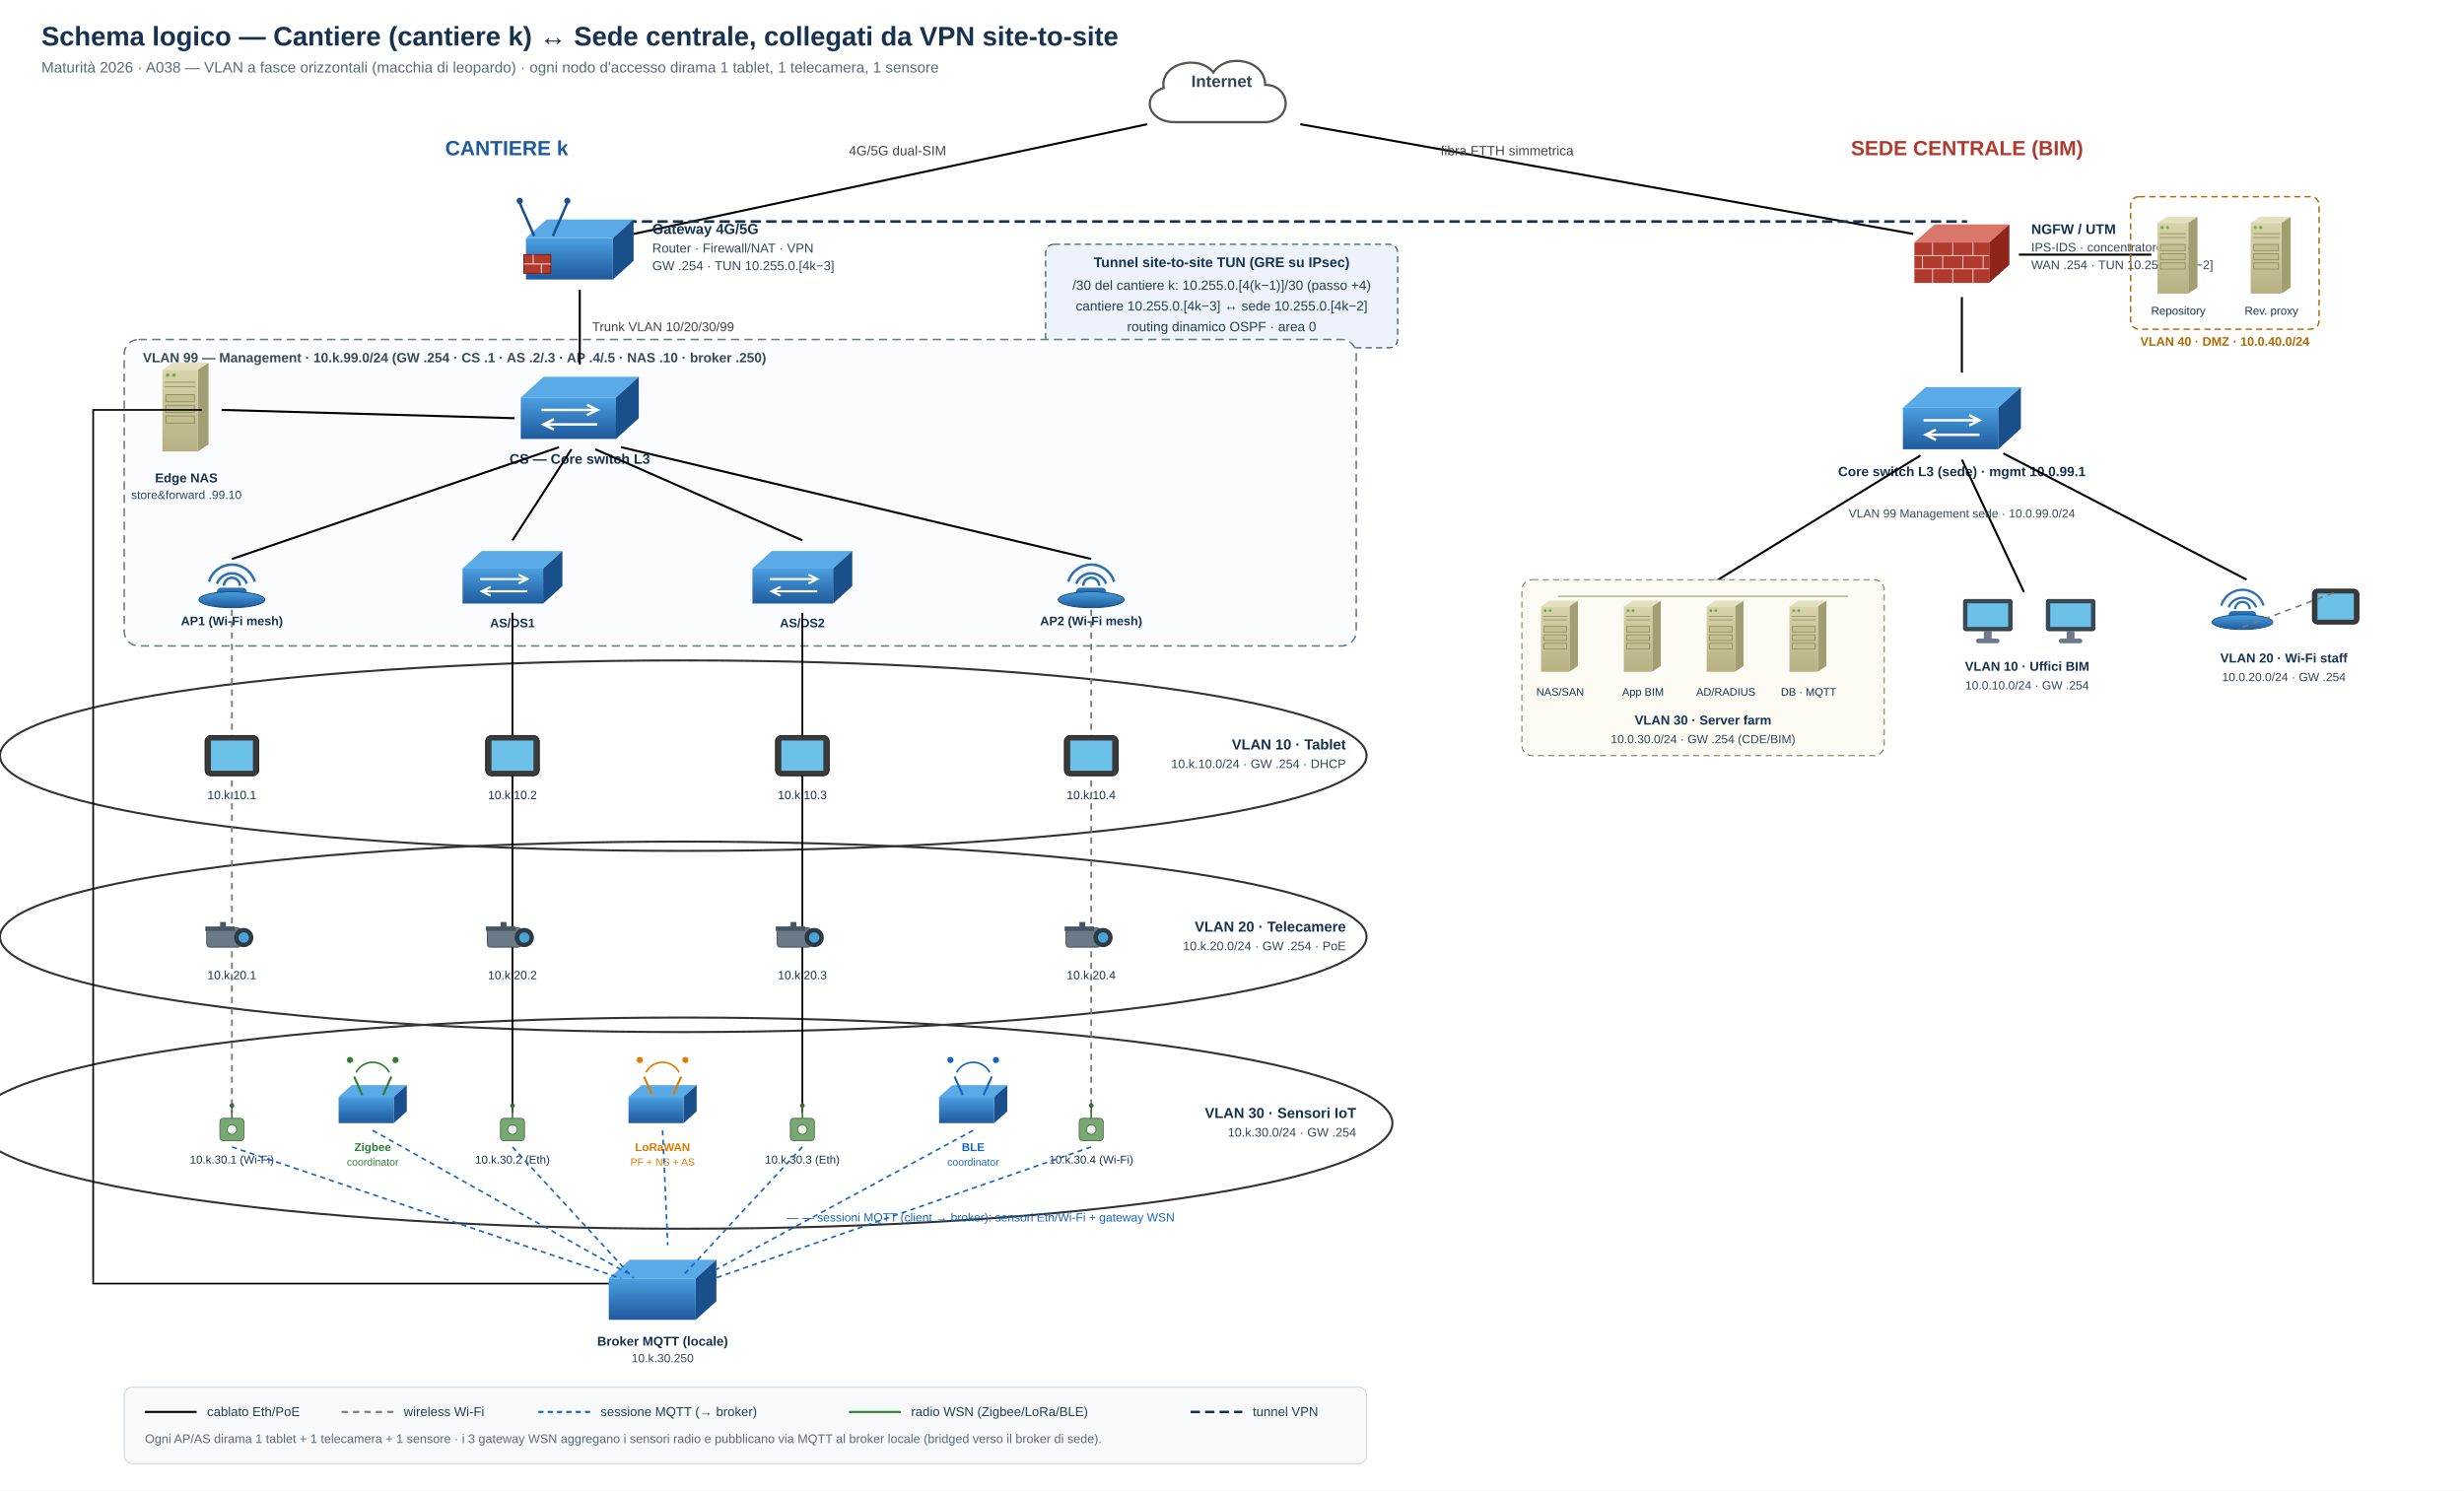
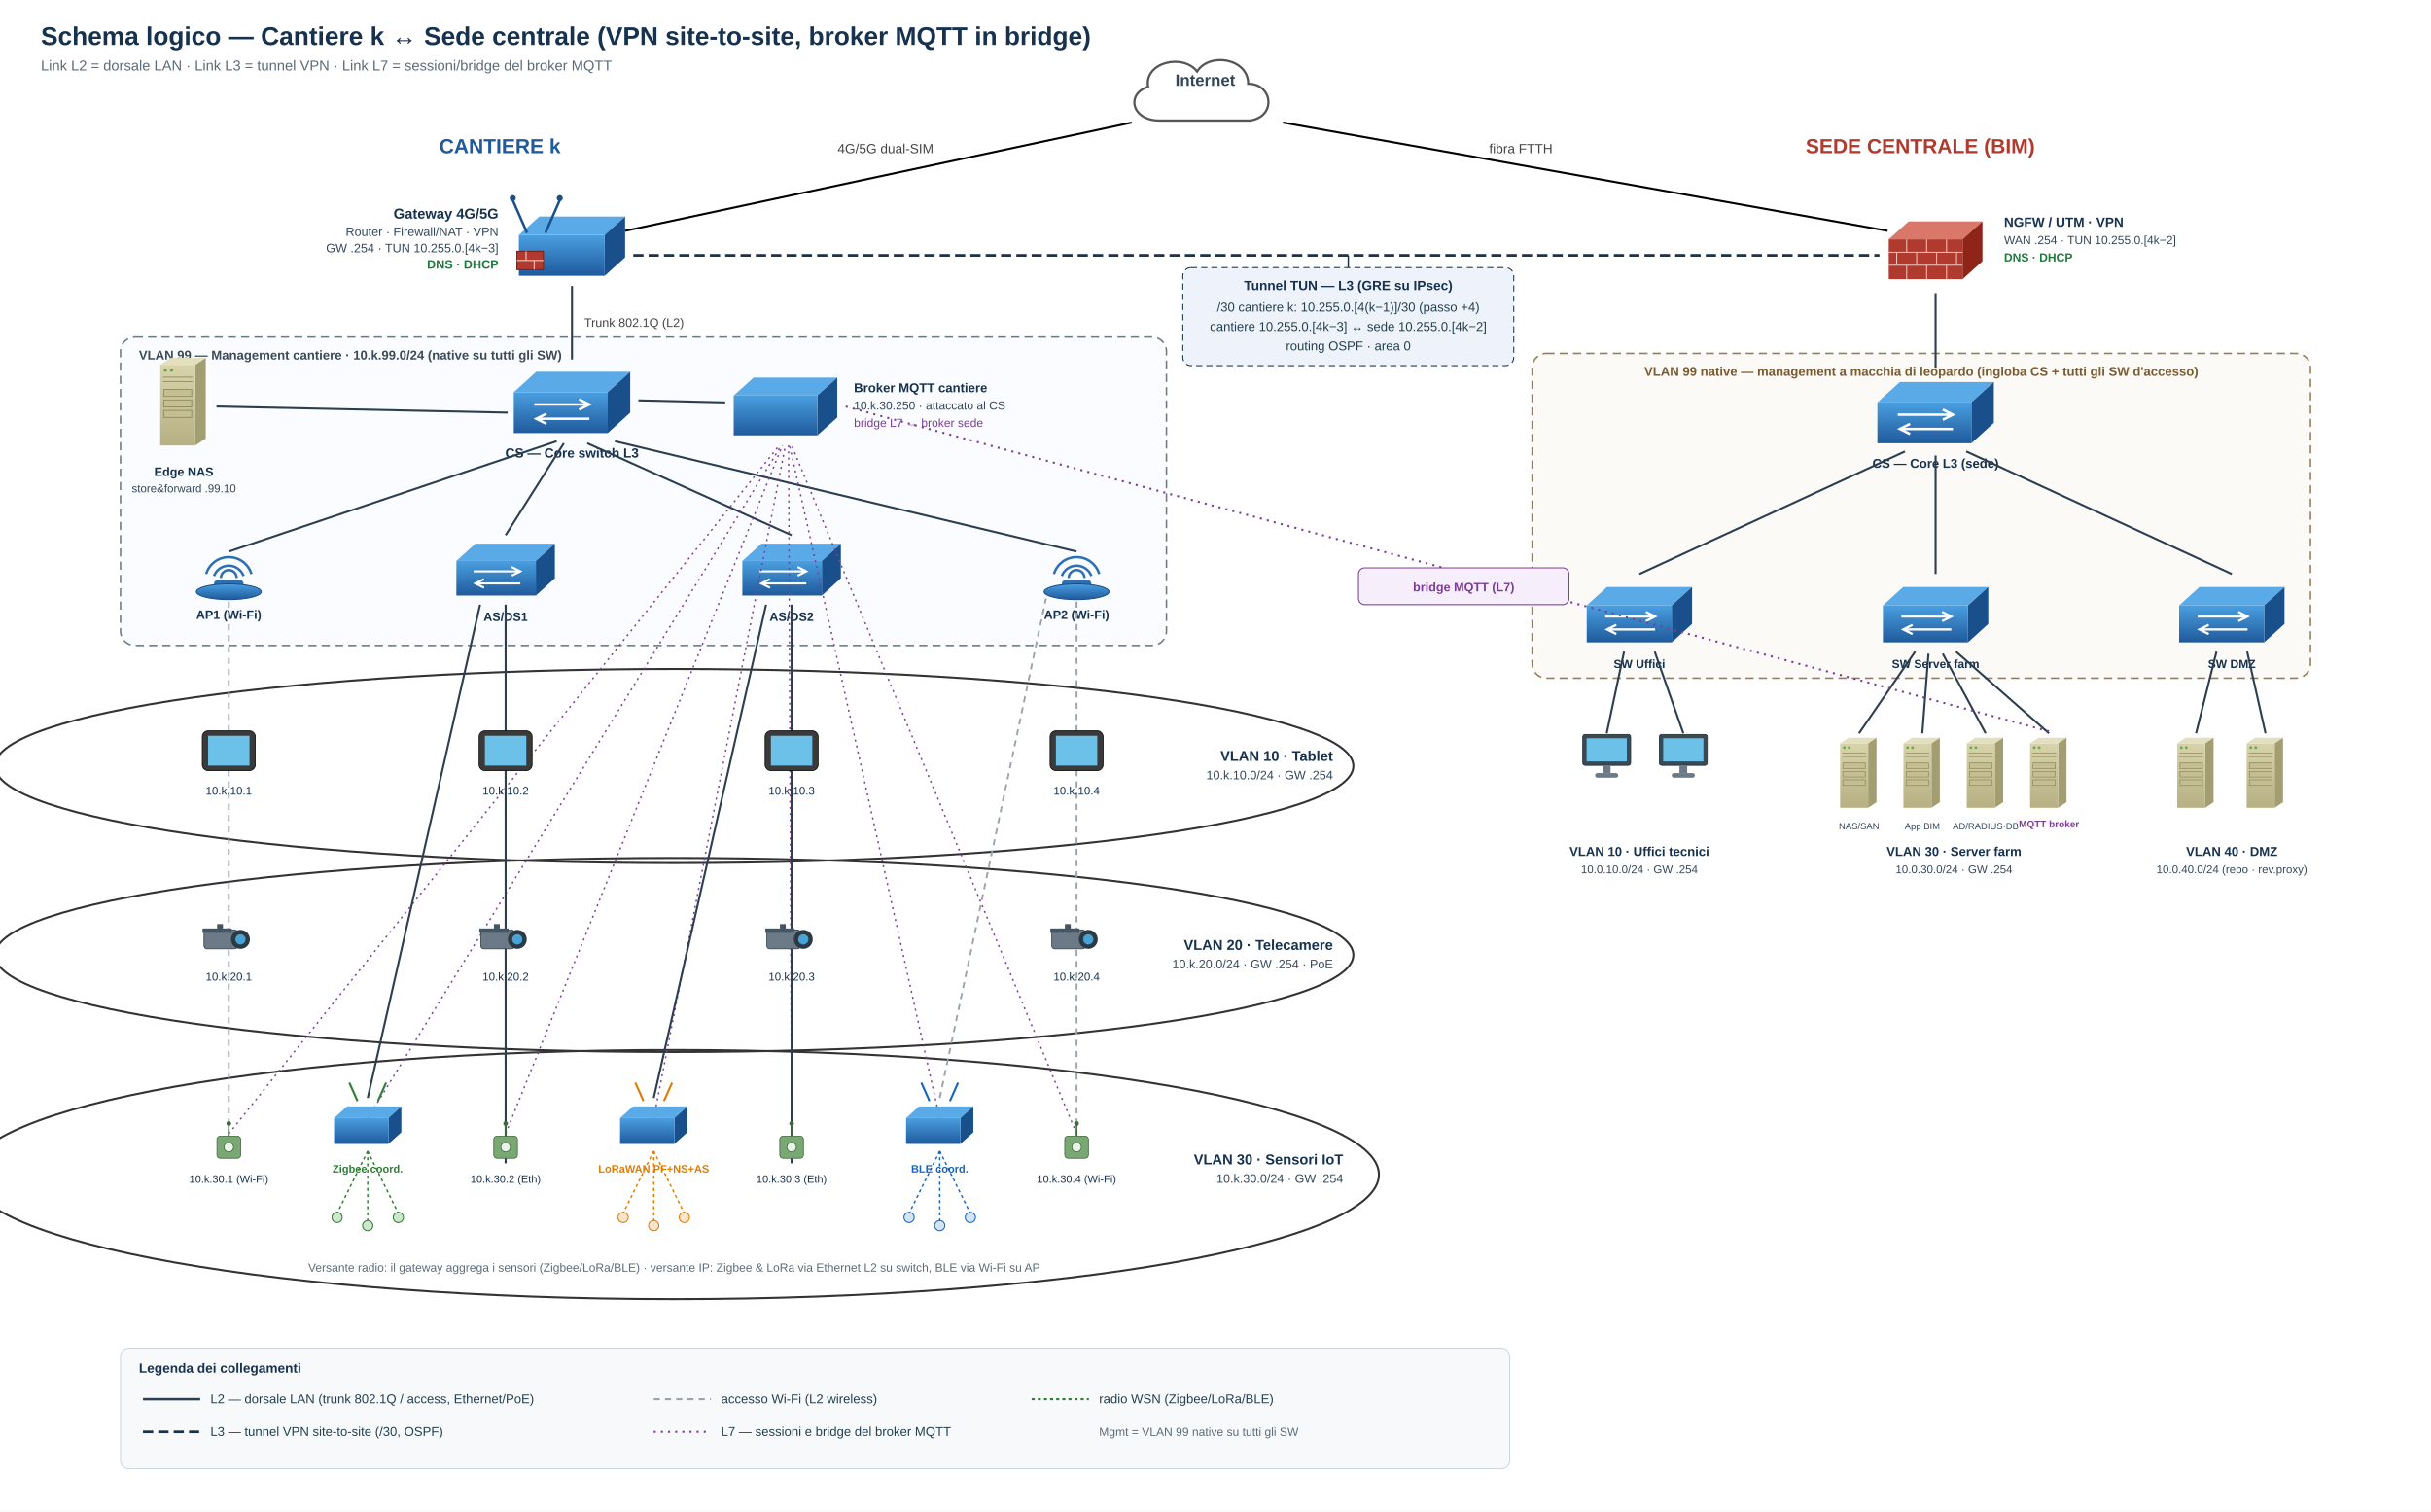
- <svg xmlns="http://www.w3.org/2000/svg" viewBox="0 0 2380 1440" font-family="'Segoe UI', Arial, sans-serif">
+ <svg xmlns="http://www.w3.org/2000/svg" viewBox="0 0 2380 1480" font-family="'Segoe UI', Arial, sans-serif">
  <defs>
    <linearGradient id="gBlue" x1="0" y1="0" x2="0" y2="1">
      <stop offset="0" stop-color="#4a9fe0" />
      <stop offset="1" stop-color="#1f5a9c" />
    </linearGradient>
    <linearGradient id="gBeige" x1="0" y1="0" x2="0" y2="1">
      <stop offset="0" stop-color="#d8d3aa" />
      <stop offset="1" stop-color="#b6b083" />
    </linearGradient>
    <symbol id="sw" viewBox="0 0 130 84">
      <polygon points="8,34 30,14 122,14 100,34" fill="#5aaae8" />
      <polygon points="100,34 122,14 122,54 100,74" fill="#194f8a" />
      <rect x="8" y="34" width="92" height="40" fill="url(#gBlue)" />
      <path d="M28 46 H80 M72 41 L82 46 L72 51" stroke="#fff" stroke-width="2.4" fill="none" />
      <path d="M82 60 H30 M40 55 L30 60 L40 65" stroke="#fff" stroke-width="2.4" fill="none" />
    </symbol>
    <symbol id="box" viewBox="0 0 120 80">
      <polygon points="8,30 28,12 112,12 92,30" fill="#5aaae8" />
      <polygon points="92,30 112,12 112,52 92,70" fill="#194f8a" />
      <rect x="8" y="30" width="84" height="40" fill="url(#gBlue)" />
    </symbol>
    <symbol id="srv" viewBox="0 0 70 112">
      <polygon points="8,12 20,4 60,4 48,12" fill="#e4dfbf" />
      <polygon points="48,12 60,4 60,96 48,104" fill="#a39d72" />
      <rect x="8" y="12" width="40" height="92" fill="url(#gBeige)" />
      <circle cx="14" cy="18" r="2" fill="#6aa84f" />
      <circle cx="21" cy="18" r="2" fill="#6aa84f" />
      <line x1="11" y1="26" x2="45" y2="26" stroke="#8f8a5f" />
      <line x1="11" y1="31" x2="45" y2="31" stroke="#8f8a5f" />
      <rect x="12" y="40" width="32" height="8" fill="#c4be90" stroke="#8f8a5f" />
      <rect x="12" y="52" width="32" height="8" fill="#c4be90" stroke="#8f8a5f" />
      <rect x="12" y="64" width="32" height="8" fill="#c4be90" stroke="#8f8a5f" />
    </symbol>
    <symbol id="tab" viewBox="0 0 74 56">
      <rect x="5" y="4" width="64" height="48" rx="7" fill="#3a3a3a" stroke="#111" />
      <rect x="12" y="10" width="50" height="36" fill="#6cc1e8" />
    </symbol>
    <symbol id="cam" viewBox="0 0 84 56">
      <rect x="26" y="8" width="8" height="8" fill="#445663" />
      <rect x="8" y="16" width="46" height="26" rx="4" fill="#6b7a86" stroke="#2c3a44" />
      <rect x="6" y="14" width="40" height="6" fill="#445663" />
      <circle cx="58" cy="29" r="13" fill="#2c3a44" />
      <circle cx="58" cy="29" r="7" fill="#4aa3d6" />
    </symbol>
    <symbol id="sen" viewBox="0 0 44 56">
      <line x1="22" y1="22" x2="22" y2="7" stroke="#3f6b3a" stroke-width="2" />
      <circle cx="22" cy="6" r="3" fill="#3f6b3a" />
      <rect x="7" y="22" width="30" height="28" rx="4" fill="#7aa874" stroke="#3f6b3a" />
      <circle cx="22" cy="36" r="6" fill="#eaf3e7" stroke="#3f6b3a" />
    </symbol>
    <symbol id="ap" viewBox="0 0 90 56">
      <path d="M22 28 A24 24 0 0 1 68 28" stroke="#2b6fb5" stroke-width="2.5" fill="none" />
      <path d="M30 30 A16 16 0 0 1 60 30" stroke="#2b6fb5" stroke-width="2.5" fill="none" />
      <path d="M37 32 A8 8 0 0 1 53 32" stroke="#2b6fb5" stroke-width="2.5" fill="none" />
      <rect x="30" y="34" width="30" height="10" rx="4" fill="#2b6fb5" />
      <ellipse cx="45" cy="46" rx="33" ry="8" fill="url(#gBlue)" stroke="#194f8a" />
    </symbol>
    <symbol id="pc" viewBox="0 0 74 66">
      <rect x="6" y="4" width="62" height="40" rx="3" fill="#3a4a55" stroke="#1f2b33" />
      <rect x="11" y="9" width="52" height="30" fill="#6cc1e8" />
      <rect x="32" y="44" width="10" height="10" fill="#6b7a86" />
      <rect x="22" y="54" width="30" height="6" rx="3" fill="#6b7a86" />
    </symbol>
    <symbol id="fw" viewBox="0 0 110 84">
      <polygon points="8,30 28,12 102,12 82,30" fill="#d9776b" />
      <polygon points="82,30 102,12 102,52 82,70" fill="#8f2419" />
      <rect x="8" y="30" width="74" height="40" fill="#b03a2e" />
      <line x1="8" y1="43" x2="82" y2="43" stroke="#e8c9c2" />
      <line x1="8" y1="56" x2="82" y2="56" stroke="#e8c9c2" />
      <line x1="26" y1="30" x2="26" y2="43" stroke="#e8c9c2" />
      <line x1="46" y1="30" x2="46" y2="43" stroke="#e8c9c2" />
      <line x1="66" y1="30" x2="66" y2="43" stroke="#e8c9c2" />
      <line x1="16" y1="43" x2="16" y2="56" stroke="#e8c9c2" />
      <line x1="36" y1="43" x2="36" y2="56" stroke="#e8c9c2" />
      <line x1="56" y1="43" x2="56" y2="56" stroke="#e8c9c2" />
      <line x1="76" y1="43" x2="76" y2="56" stroke="#e8c9c2" />
      <line x1="26" y1="56" x2="26" y2="70" stroke="#e8c9c2" />
      <line x1="46" y1="56" x2="46" y2="70" stroke="#e8c9c2" />
      <line x1="66" y1="56" x2="66" y2="70" stroke="#e8c9c2" />
    </symbol>
    <symbol id="cloud" viewBox="0 0 200 120">
      <path d="M55 100 C28 100 22 74 44 67 C40 43 78 34 92 52 C104 33 142 39 142 64 C166 64 170 96 144 100 Z" fill="#fff" stroke="#555" stroke-width="2.2" />
    </symbol>
  </defs>
-   <rect x="0" y="0" width="2380" height="1440" fill="#ffffff" />
-   <text x="40" y="44" font-size="26" font-weight="700" fill="#16324f">Schema logico — Cantiere (cantiere k) ↔ Sede centrale, collegati da VPN site-to-site</text>
-   <text x="40" y="70" font-size="14.5" fill="#5b6b78">Maturità 2026 · A038 — VLAN a fasce orizzontali (macchia di leopardo) · ogni nodo d'accesso dirama 1 tablet, 1 telecamera, 1 sensore</text>
+   <rect x="0" y="0" width="2380" height="1480" fill="#ffffff" />
+   <text x="40" y="44" font-size="25" font-weight="700" fill="#16324f">Schema logico — Cantiere k ↔ Sede centrale (VPN site-to-site, broker MQTT in bridge)</text>
+   <text x="40" y="69" font-size="14" fill="#5b6b78">Link L2 = dorsale LAN · Link L3 = tunnel VPN · Link L7 = sessioni/bridge del broker MQTT</text>
  <text x="430" y="150" font-size="20" font-weight="700" fill="#1f5a9c">CANTIERE k</text>
-   <text x="1900" y="150" font-size="20" font-weight="700" fill="#b03a2e" text-anchor="middle">SEDE CENTRALE (BIM)</text>
+   <text x="1880" y="150" font-size="20" font-weight="700" fill="#b03a2e" text-anchor="middle">SEDE CENTRALE (BIM)</text>
  <use href="#cloud" x="1080" y="18" width="200" height="120" />
  <text x="1180" y="84" font-size="16" font-weight="600" text-anchor="middle" fill="#33475a">Internet</text>
  <line x1="612" y1="226" x2="1108" y2="120" stroke="#000" stroke-width="2" />
  <text x="820" y="150" font-size="13" fill="#444">4G/5G dual-SIM</text>
  <line x1="1848" y1="226" x2="1256" y2="120" stroke="#000" stroke-width="2" />
-   <text x="1520" y="150" font-size="13" text-anchor="end" fill="#444">fibra FTTH simmetrica</text>
-   <line x1="560" y1="214" x2="1900" y2="214" stroke="#16324f" stroke-width="2.6" stroke-dasharray="10 5" />
-   <rect x="1010" y="236" width="340" height="100" rx="8" fill="#eef3fb" stroke="#16324f" stroke-dasharray="6 4" />
-   <text x="1180" y="258" font-size="13.5" font-weight="700" text-anchor="middle" fill="#16324f">Tunnel site-to-site  TUN (GRE su IPsec)</text>
-   <text x="1180" y="280" font-size="13" text-anchor="middle" fill="#23404f">/30 del cantiere k:  10.255.0.[4(k−1)]/30   (passo +4)</text>
-   <text x="1180" y="300" font-size="13" text-anchor="middle" fill="#23404f">cantiere 10.255.0.[4k−3]  ↔  sede 10.255.0.[4k−2]</text>
-   <text x="1180" y="320" font-size="13" text-anchor="middle" fill="#23404f">routing dinamico OSPF · area 0</text>
-   <rect x="120" y="328" width="1190" height="296" rx="14" fill="#fafcff" stroke="#6a7b88" stroke-width="1.5" stroke-dasharray="8 5" />
-   <text x="138" y="350" font-size="13" font-weight="700" fill="#3a4a56">VLAN 99 — Management · 10.k.99.0/24  (GW .254 · CS .1 · AS .2/.3 · AP .4/.5 · NAS .10 · broker .250)</text>
+   <text x="1520" y="150" font-size="13" text-anchor="end" fill="#444">fibra FTTH</text>
+   <line x1="620" y1="250" x2="1840" y2="250" stroke="#16324f" stroke-width="2.6" stroke-dasharray="10 5" />
+   <line x1="1320" y1="250" x2="1320" y2="262" stroke="#16324f" stroke-width="1.4" />
+   <rect x="1158" y="262" width="324" height="96" rx="8" fill="#eef3fb" stroke="#16324f" stroke-dasharray="6 4" />
+   <text x="1320" y="284" font-size="13" font-weight="700" text-anchor="middle" fill="#16324f">Tunnel TUN — L3 (GRE su IPsec)</text>
+   <text x="1320" y="305" font-size="12.5" text-anchor="middle" fill="#23404f">/30 cantiere k: 10.255.0.[4(k−1)]/30  (passo +4)</text>
+   <text x="1320" y="324" font-size="12.5" text-anchor="middle" fill="#23404f">cantiere 10.255.0.[4k−3] ↔ sede 10.255.0.[4k−2]</text>
+   <text x="1320" y="343" font-size="12.5" text-anchor="middle" fill="#23404f">routing OSPF · area 0</text>
+   <rect x="118" y="330" width="1024" height="302" rx="14" fill="#fafcff" stroke="#6a7b88" stroke-width="1.5" stroke-dasharray="8 5" />
+   <text x="136" y="352" font-size="12.5" font-weight="700" fill="#3a4a56">VLAN 99 — Management cantiere · 10.k.99.0/24 (native su tutti gli SW)</text>
+   <rect x="1500" y="346" width="762" height="318" rx="14" fill="#fbfaf7" stroke="#9a7b55" stroke-width="1.5" stroke-dasharray="8 5" />
+   <text x="1881" y="368" font-size="12.5" font-weight="700" text-anchor="middle" fill="#7a5a2f">VLAN 99 native — management a macchia di leopardo (ingloba CS + tutti gli SW d'accesso)</text>
  <use href="#box" x="500" y="200" width="120" height="80" />
  <line x1="516" y1="228" x2="502" y2="196" stroke="#194f8a" stroke-width="2.4" />
  <circle cx="502" cy="194" r="3" fill="#194f8a" />
  <line x1="534" y1="228" x2="548" y2="196" stroke="#194f8a" stroke-width="2.4" />
  <circle cx="548" cy="194" r="3" fill="#194f8a" />
  <rect x="506" y="246" width="26" height="18" fill="#b03a2e" stroke="#7d1f17" />
  <line x1="506" y1="255" x2="532" y2="255" stroke="#f2d6cf" />
  <line x1="515" y1="246" x2="515" y2="255" stroke="#f2d6cf" />
  <line x1="523" y1="255" x2="523" y2="264" stroke="#f2d6cf" />
-   <text x="630" y="226" font-size="14" font-weight="700" fill="#16324f">Gateway 4G/5G</text>
-   <text x="630" y="244" font-size="12.5" fill="#33475a">Router · Firewall/NAT · VPN</text>
-   <text x="630" y="261" font-size="12.5" fill="#33475a">GW .254 · TUN 10.255.0.[4k−3]</text>
-   <line x1="560" y1="280" x2="560" y2="352" stroke="#000" stroke-width="2" />
-   <text x="572" y="320" font-size="12.5" fill="#444">Trunk VLAN 10/20/30/99</text>
+   <text x="488" y="214" font-size="14" font-weight="700" text-anchor="end" fill="#16324f">Gateway 4G/5G</text>
+   <text x="488" y="231" font-size="12" text-anchor="end" fill="#33475a">Router · Firewall/NAT · VPN</text>
+   <text x="488" y="247" font-size="12" text-anchor="end" fill="#33475a">GW .254 · TUN 10.255.0.[4k−3]</text>
+   <text x="488" y="263" font-size="12" font-weight="700" text-anchor="end" fill="#1f7a3d">DNS · DHCP</text>
+   <line x1="560" y1="280" x2="560" y2="352" stroke="#2c3e50" stroke-width="2" />
+   <text x="572" y="320" font-size="12" fill="#444">Trunk 802.1Q (L2)</text>
  <use href="#sw" x="495" y="350" width="130" height="84" />
-   <text x="560" y="448" font-size="13.5" font-weight="700" text-anchor="middle" fill="#16324f">CS — Core switch L3</text>
-   <line x1="497" y1="404" x2="214" y2="396" stroke="#000" stroke-width="2" />
+   <text x="560" y="448" font-size="13" font-weight="700" text-anchor="middle" fill="#16324f">CS — Core switch L3</text>
+   <line x1="625" y1="392" x2="710" y2="394" stroke="#2c3e50" stroke-width="2" />
+   <use href="#box" x="710" y="358" width="118" height="78" />
+   <text x="836" y="384" font-size="12.5" font-weight="700" fill="#16324f">Broker MQTT cantiere</text>
+   <text x="836" y="401" font-size="11.5" fill="#33475a">10.k.30.250 · attaccato al CS</text>
+   <text x="836" y="418" font-size="11.5" fill="#7d3c98">bridge L7 → broker sede</text>
+   <line x1="497" y1="404" x2="212" y2="398" stroke="#2c3e50" stroke-width="2" />
  <use href="#srv" x="150" y="346" width="60" height="98" />
-   <text x="180" y="466" font-size="12.5" font-weight="700" text-anchor="middle" fill="#16324f">Edge NAS</text>
-   <text x="180" y="482" font-size="11.5" text-anchor="middle" fill="#33475a">store&amp;forward .99.10</text>
-   <line x1="540" y1="432" x2="224" y2="540" stroke="#000" stroke-width="2" />
-   <line x1="552" y1="434" x2="495" y2="522" stroke="#000" stroke-width="2" />
-   <line x1="575" y1="434" x2="775" y2="522" stroke="#000" stroke-width="2" />
-   <line x1="600" y1="432" x2="1054" y2="540" stroke="#000" stroke-width="2" />
+   <text x="180" y="466" font-size="12" font-weight="700" text-anchor="middle" fill="#16324f">Edge NAS</text>
+   <text x="180" y="482" font-size="11" text-anchor="middle" fill="#33475a">store&amp;forward .99.10</text>
+   <g stroke="#2c3e50" stroke-width="2">
+     <line x1="545" y1="432" x2="224" y2="540" />
+     <line x1="552" y1="434" x2="495" y2="524" />
+     <line x1="575" y1="434" x2="775" y2="524" />
+     <line x1="602" y1="432" x2="1054" y2="540" />
+   </g>
  <use href="#ap" x="180" y="535" width="88" height="54" />
-   <text x="224" y="604" font-size="12" font-weight="700" text-anchor="middle" fill="#16324f">AP1 (Wi-Fi mesh)</text>
+   <text x="224" y="606" font-size="12" font-weight="700" text-anchor="middle" fill="#16324f">AP1 (Wi-Fi)</text>
  <use href="#sw" x="440" y="520" width="110" height="72" />
-   <text x="495" y="606" font-size="12" font-weight="700" text-anchor="middle" fill="#16324f">AS/DS1</text>
+   <text x="495" y="608" font-size="12" font-weight="700" text-anchor="middle" fill="#16324f">AS/DS1</text>
  <use href="#sw" x="720" y="520" width="110" height="72" />
-   <text x="775" y="606" font-size="12" font-weight="700" text-anchor="middle" fill="#16324f">AS/DS2</text>
+   <text x="775" y="608" font-size="12" font-weight="700" text-anchor="middle" fill="#16324f">AS/DS2</text>
  <use href="#ap" x="1010" y="535" width="88" height="54" />
-   <text x="1054" y="604" font-size="12" font-weight="700" text-anchor="middle" fill="#16324f">AP2 (Wi-Fi mesh)</text>
-   <ellipse cx="660" cy="730" rx="660" ry="92" fill="none" stroke="#333" stroke-width="2" />
-   <ellipse cx="660" cy="905" rx="660" ry="92" fill="none" stroke="#333" stroke-width="2" />
-   <ellipse cx="660" cy="1085" rx="685" ry="102" fill="none" stroke="#333" stroke-width="2" />
-   <g stroke="#7a7a7a" stroke-width="1.8" stroke-dasharray="6 5">
-     <line x1="224" y1="589" x2="224" y2="1075" />
-     <line x1="1054" y1="589" x2="1054" y2="1075" />
-   </g>
-   <g stroke="#000" stroke-width="1.7">
-     <line x1="495" y1="592" x2="495" y2="1075" />
-     <line x1="775" y1="592" x2="775" y2="1075" />
-   </g>
-   <use href="#tab" x="194" y="707" width="60" height="46" />
-   <use href="#tab" x="465" y="707" width="60" height="46" />
-   <use href="#tab" x="745" y="707" width="60" height="46" />
-   <use href="#tab" x="1024" y="707" width="60" height="46" />
-   <text x="224" y="772" font-size="11.5" text-anchor="middle" fill="#16324f">10.k.10.1</text>
-   <text x="495" y="772" font-size="11.5" text-anchor="middle" fill="#16324f">10.k.10.2</text>
-   <text x="775" y="772" font-size="11.5" text-anchor="middle" fill="#16324f">10.k.10.3</text>
-   <text x="1054" y="772" font-size="11.5" text-anchor="middle" fill="#16324f">10.k.10.4</text>
-   <text x="1300" y="724" font-size="14" font-weight="700" text-anchor="end" fill="#16324f">VLAN 10 · Tablet</text>
-   <text x="1300" y="742" font-size="12" text-anchor="end" fill="#33475a">10.k.10.0/24 · GW .254 · DHCP</text>
-   <use href="#cam" x="194" y="884" width="60" height="42" />
-   <use href="#cam" x="465" y="884" width="60" height="42" />
-   <use href="#cam" x="745" y="884" width="60" height="42" />
-   <use href="#cam" x="1024" y="884" width="60" height="42" />
-   <text x="224" y="946" font-size="11.5" text-anchor="middle" fill="#16324f">10.k.20.1</text>
-   <text x="495" y="946" font-size="11.5" text-anchor="middle" fill="#16324f">10.k.20.2</text>
-   <text x="775" y="946" font-size="11.5" text-anchor="middle" fill="#16324f">10.k.20.3</text>
-   <text x="1054" y="946" font-size="11.5" text-anchor="middle" fill="#16324f">10.k.20.4</text>
-   <text x="1300" y="900" font-size="14" font-weight="700" text-anchor="end" fill="#16324f">VLAN 20 · Telecamere</text>
-   <text x="1300" y="918" font-size="12" text-anchor="end" fill="#33475a">10.k.20.0/24 · GW .254 · PoE</text>
-   <use href="#sen" x="207" y="1063" width="34" height="44" />
-   <use href="#sen" x="478" y="1063" width="34" height="44" />
-   <use href="#sen" x="758" y="1063" width="34" height="44" />
-   <use href="#sen" x="1037" y="1063" width="34" height="44" />
-   <text x="224" y="1124" font-size="11" text-anchor="middle" fill="#16324f">10.k.30.1 (Wi-Fi)</text>
-   <text x="495" y="1124" font-size="11" text-anchor="middle" fill="#16324f">10.k.30.2 (Eth)</text>
-   <text x="775" y="1124" font-size="11" text-anchor="middle" fill="#16324f">10.k.30.3 (Eth)</text>
-   <text x="1054" y="1124" font-size="11" text-anchor="middle" fill="#16324f">10.k.30.4 (Wi-Fi)</text>
-   <text x="1310" y="1080" font-size="14" font-weight="700" text-anchor="end" fill="#16324f">VLAN 30 · Sensori IoT</text>
-   <text x="1310" y="1098" font-size="12" text-anchor="end" fill="#33475a">10.k.30.0/24 · GW .254</text>
-   <use href="#box" x="322" y="1040" width="76" height="52" />
-   <line x1="350" y1="1058" x2="342" y2="1040" stroke="#2e7d32" stroke-width="2" />
-   <line x1="370" y1="1058" x2="378" y2="1040" stroke="#2e7d32" stroke-width="2" />
-   <path d="M344 1036 A18 18 0 0 1 376 1036" stroke="#2e7d32" stroke-width="1.6" fill="none" />
-   <circle cx="338" cy="1024" r="3" fill="#2e7d32" />
-   <circle cx="382" cy="1024" r="3" fill="#2e7d32" />
-   <text x="360" y="1112" font-size="11" font-weight="700" text-anchor="middle" fill="#2e7d32">Zigbee</text>
-   <text x="360" y="1126" font-size="10" text-anchor="middle" fill="#2e7d32">coordinator</text>
-   <use href="#box" x="602" y="1040" width="76" height="52" />
-   <line x1="630" y1="1058" x2="622" y2="1040" stroke="#e07b00" stroke-width="2" />
-   <line x1="650" y1="1058" x2="658" y2="1040" stroke="#e07b00" stroke-width="2" />
-   <path d="M624 1036 A18 18 0 0 1 656 1036" stroke="#e07b00" stroke-width="1.6" fill="none" />
-   <circle cx="618" cy="1024" r="3" fill="#e07b00" />
-   <circle cx="662" cy="1024" r="3" fill="#e07b00" />
-   <text x="640" y="1112" font-size="11" font-weight="700" text-anchor="middle" fill="#e07b00">LoRaWAN</text>
-   <text x="640" y="1126" font-size="10" text-anchor="middle" fill="#e07b00">PF + NS + AS</text>
-   <use href="#box" x="902" y="1040" width="76" height="52" />
-   <line x1="930" y1="1058" x2="922" y2="1040" stroke="#1565c0" stroke-width="2" />
-   <line x1="950" y1="1058" x2="958" y2="1040" stroke="#1565c0" stroke-width="2" />
-   <path d="M924 1036 A18 18 0 0 1 956 1036" stroke="#1565c0" stroke-width="1.6" fill="none" />
-   <circle cx="918" cy="1024" r="3" fill="#1565c0" />
-   <circle cx="962" cy="1024" r="3" fill="#1565c0" />
-   <text x="940" y="1112" font-size="11" font-weight="700" text-anchor="middle" fill="#1565c0">BLE</text>
-   <text x="940" y="1126" font-size="10" text-anchor="middle" fill="#1565c0">coordinator</text>
-   <polyline points="640,1240 90,1240 90,396 195,396" fill="none" stroke="#000" stroke-width="1.6" />
-   <use href="#box" x="580" y="1205" width="120" height="80" />
-   <text x="640" y="1300" font-size="12.5" font-weight="700" text-anchor="middle" fill="#16324f">Broker MQTT (locale)</text>
-   <text x="640" y="1316" font-size="11.5" text-anchor="middle" fill="#33475a">10.k.30.250</text>
-   <g stroke="#1565c0" stroke-width="1.6" stroke-dasharray="5 4">
-     <line x1="224" y1="1108" x2="600" y2="1235" />
-     <line x1="495" y1="1108" x2="612" y2="1235" />
-     <line x1="775" y1="1108" x2="660" y2="1232" />
-     <line x1="1054" y1="1108" x2="690" y2="1235" />
-     <line x1="360" y1="1092" x2="606" y2="1230" />
-     <line x1="640" y1="1092" x2="645" y2="1203" />
-     <line x1="940" y1="1092" x2="685" y2="1230" />
-   </g>
-   <text x="760" y="1180" font-size="11.5" fill="#1565c0">— —  sessioni MQTT (client → broker): sensori Eth/Wi-Fi + gateway WSN</text>
+   <text x="1054" y="606" font-size="12" font-weight="700" text-anchor="middle" fill="#16324f">AP2 (Wi-Fi)</text>
+   <ellipse cx="660" cy="750" rx="665" ry="95" fill="none" stroke="#333" stroke-width="2" />
+   <ellipse cx="660" cy="935" rx="665" ry="95" fill="none" stroke="#333" stroke-width="2" />
+   <ellipse cx="660" cy="1150" rx="690" ry="122" fill="none" stroke="#333" stroke-width="2" />
+   <g stroke="#7d3c98" stroke-width="1.4" stroke-dasharray="2 4">
+     <line x1="224" y1="1110" x2="763" y2="436" />
+     <line x1="495" y1="1110" x2="766" y2="436" />
+     <line x1="775" y1="1110" x2="772" y2="436" />
+     <line x1="1054" y1="1110" x2="775" y2="436" />
+     <line x1="360" y1="1095" x2="765" y2="436" />
+     <line x1="640" y1="1095" x2="769" y2="436" />
+     <line x1="920" y1="1095" x2="773" y2="436" />
+   </g>
+   <g stroke="#9aa3ab" stroke-width="1.8" stroke-dasharray="6 5">
+     <line x1="224" y1="589" x2="224" y2="1139" />
+     <line x1="1054" y1="589" x2="1054" y2="1139" />
+   </g>
+   <g stroke="#2c3e50" stroke-width="2">
+     <line x1="495" y1="592" x2="495" y2="1139" />
+     <line x1="775" y1="592" x2="775" y2="1139" />
+   </g>
+   <line x1="360" y1="1075" x2="470" y2="592" stroke="#2c3e50" stroke-width="2" />
+   <line x1="640" y1="1075" x2="750" y2="592" stroke="#2c3e50" stroke-width="2" />
+   <line x1="920" y1="1075" x2="1024" y2="586" stroke="#9aa3ab" stroke-width="1.8" stroke-dasharray="6 5" />
+   <use href="#tab" x="194" y="712" width="60" height="46" />
+   <use href="#tab" x="465" y="712" width="60" height="46" />
+   <use href="#tab" x="745" y="712" width="60" height="46" />
+   <use href="#tab" x="1024" y="712" width="60" height="46" />
+   <text x="224" y="778" font-size="11" text-anchor="middle" fill="#16324f">10.k.10.1</text>
+   <text x="495" y="778" font-size="11" text-anchor="middle" fill="#16324f">10.k.10.2</text>
+   <text x="775" y="778" font-size="11" text-anchor="middle" fill="#16324f">10.k.10.3</text>
+   <text x="1054" y="778" font-size="11" text-anchor="middle" fill="#16324f">10.k.10.4</text>
+   <text x="1305" y="745" font-size="14" font-weight="700" text-anchor="end" fill="#16324f">VLAN 10 · Tablet</text>
+   <text x="1305" y="763" font-size="12" text-anchor="end" fill="#33475a">10.k.10.0/24 · GW .254</text>
+   <use href="#cam" x="194" y="898" width="60" height="42" />
+   <use href="#cam" x="465" y="898" width="60" height="42" />
+   <use href="#cam" x="745" y="898" width="60" height="42" />
+   <use href="#cam" x="1024" y="898" width="60" height="42" />
+   <text x="224" y="960" font-size="11" text-anchor="middle" fill="#16324f">10.k.20.1</text>
+   <text x="495" y="960" font-size="11" text-anchor="middle" fill="#16324f">10.k.20.2</text>
+   <text x="775" y="960" font-size="11" text-anchor="middle" fill="#16324f">10.k.20.3</text>
+   <text x="1054" y="960" font-size="11" text-anchor="middle" fill="#16324f">10.k.20.4</text>
+   <text x="1305" y="930" font-size="14" font-weight="700" text-anchor="end" fill="#16324f">VLAN 20 · Telecamere</text>
+   <text x="1305" y="948" font-size="12" text-anchor="end" fill="#33475a">10.k.20.0/24 · GW .254 · PoE</text>
+   <use href="#sen" x="207" y="1095" width="34" height="44" />
+   <use href="#sen" x="478" y="1095" width="34" height="44" />
+   <use href="#sen" x="758" y="1095" width="34" height="44" />
+   <use href="#sen" x="1037" y="1095" width="34" height="44" />
+   <text x="224" y="1158" font-size="10.5" text-anchor="middle" fill="#16324f">10.k.30.1 (Wi-Fi)</text>
+   <text x="495" y="1158" font-size="10.5" text-anchor="middle" fill="#16324f">10.k.30.2 (Eth)</text>
+   <text x="775" y="1158" font-size="10.5" text-anchor="middle" fill="#16324f">10.k.30.3 (Eth)</text>
+   <text x="1054" y="1158" font-size="10.5" text-anchor="middle" fill="#16324f">10.k.30.4 (Wi-Fi)</text>
+   <text x="1315" y="1140" font-size="14" font-weight="700" text-anchor="end" fill="#16324f">VLAN 30 · Sensori IoT</text>
+   <text x="1315" y="1158" font-size="12" text-anchor="end" fill="#33475a">10.k.30.0/24 · GW .254</text>
+   <use href="#box" x="322" y="1075" width="76" height="52" />
+   <line x1="350" y1="1078" x2="342" y2="1060" stroke="#2e7d32" stroke-width="2" />
+   <line x1="370" y1="1078" x2="378" y2="1060" stroke="#2e7d32" stroke-width="2" />
+   <text x="360" y="1148" font-size="10.5" font-weight="700" text-anchor="middle" fill="#2e7d32">Zigbee coord.</text>
+   <g stroke="#2e7d32" stroke-width="1.4" stroke-dasharray="3 3">
+     <line x1="360" y1="1127" x2="330" y2="1188" />
+     <line x1="360" y1="1127" x2="360" y2="1196" />
+     <line x1="360" y1="1127" x2="390" y2="1188" />
+   </g>
+   <circle cx="330" cy="1192" r="5" fill="#cde6cd" stroke="#2e7d32" />
+   <circle cx="360" cy="1200" r="5" fill="#cde6cd" stroke="#2e7d32" />
+   <circle cx="390" cy="1192" r="5" fill="#cde6cd" stroke="#2e7d32" />
+   <use href="#box" x="602" y="1075" width="76" height="52" />
+   <line x1="630" y1="1078" x2="622" y2="1060" stroke="#e07b00" stroke-width="2" />
+   <line x1="650" y1="1078" x2="658" y2="1060" stroke="#e07b00" stroke-width="2" />
+   <text x="640" y="1148" font-size="10.5" font-weight="700" text-anchor="middle" fill="#e07b00">LoRaWAN PF+NS+AS</text>
+   <g stroke="#e07b00" stroke-width="1.4" stroke-dasharray="3 3">
+     <line x1="640" y1="1127" x2="610" y2="1188" />
+     <line x1="640" y1="1127" x2="640" y2="1196" />
+     <line x1="640" y1="1127" x2="670" y2="1188" />
+   </g>
+   <circle cx="610" cy="1192" r="5" fill="#fbe6cd" stroke="#e07b00" />
+   <circle cx="640" cy="1200" r="5" fill="#fbe6cd" stroke="#e07b00" />
+   <circle cx="670" cy="1192" r="5" fill="#fbe6cd" stroke="#e07b00" />
+   <use href="#box" x="882" y="1075" width="76" height="52" />
+   <line x1="910" y1="1078" x2="902" y2="1060" stroke="#1565c0" stroke-width="2" />
+   <line x1="930" y1="1078" x2="938" y2="1060" stroke="#1565c0" stroke-width="2" />
+   <text x="920" y="1148" font-size="10.5" font-weight="700" text-anchor="middle" fill="#1565c0">BLE coord.</text>
+   <g stroke="#1565c0" stroke-width="1.4" stroke-dasharray="3 3">
+     <line x1="920" y1="1127" x2="890" y2="1188" />
+     <line x1="920" y1="1127" x2="920" y2="1196" />
+     <line x1="920" y1="1127" x2="950" y2="1188" />
+   </g>
+   <circle cx="890" cy="1192" r="5" fill="#d4e4f7" stroke="#1565c0" />
+   <circle cx="920" cy="1200" r="5" fill="#d4e4f7" stroke="#1565c0" />
+   <circle cx="950" cy="1192" r="5" fill="#d4e4f7" stroke="#1565c0" />
+   <text x="660" y="1245" font-size="11.5" text-anchor="middle" fill="#5b6b78">Versante radio: il gateway aggrega i sensori (Zigbee/LoRa/BLE) · versante IP: Zigbee &amp; LoRa via Ethernet L2 su switch, BLE via Wi-Fi su AP</text>
  <use href="#fw" x="1840" y="205" width="110" height="82" />
-   <text x="1962" y="226" font-size="13.5" font-weight="700" fill="#16324f">NGFW / UTM</text>
-   <text x="1962" y="243" font-size="12" fill="#33475a">IPS-IDS · concentratore VPN</text>
-   <text x="1962" y="260" font-size="12" fill="#33475a">WAN .254 · TUN 10.255.0.[4k−2]</text>
-   <line x1="1950" y1="246" x2="2078" y2="246" stroke="#000" stroke-width="2" />
-   <use href="#srv" x="2078" y="206" width="52" height="84" />
-   <use href="#srv" x="2168" y="206" width="52" height="84" />
-   <text x="2104" y="304" font-size="11" text-anchor="middle" fill="#16324f">Repository</text>
-   <text x="2194" y="304" font-size="11" text-anchor="middle" fill="#16324f">Rev. proxy</text>
-   <rect x="2058" y="190" width="182" height="128" rx="8" fill="none" stroke="#b06a00" stroke-width="1.4" stroke-dasharray="6 4" />
-   <text x="2149" y="334" font-size="12" font-weight="700" text-anchor="middle" fill="#b06a00">VLAN 40 · DMZ · 10.0.40.0/24</text>
-   <line x1="1895" y1="287" x2="1895" y2="360" stroke="#000" stroke-width="2" />
+   <text x="1962" y="222" font-size="13" font-weight="700" fill="#16324f">NGFW / UTM · VPN</text>
+   <text x="1962" y="239" font-size="11.5" fill="#33475a">WAN .254 · TUN 10.255.0.[4k−2]</text>
+   <text x="1962" y="256" font-size="11.5" font-weight="700" fill="#1f7a3d">DNS · DHCP</text>
+   <line x1="1895" y1="287" x2="1895" y2="360" stroke="#2c3e50" stroke-width="2" />
  <use href="#sw" x="1830" y="360" width="130" height="84" />
-   <text x="1895" y="460" font-size="13" font-weight="700" text-anchor="middle" fill="#16324f">Core switch L3 (sede) · mgmt 10.0.99.1</text>
-   <line x1="1855" y1="440" x2="1640" y2="572" stroke="#000" stroke-width="2" />
-   <line x1="1895" y1="444" x2="1955" y2="572" stroke="#000" stroke-width="2" />
-   <line x1="1935" y1="438" x2="2170" y2="560" stroke="#000" stroke-width="2" />
-   <rect x="1470" y="560" width="350" height="170" rx="10" fill="#fbfbf4" stroke="#7a7a55" stroke-dasharray="6 4" />
-   <line x1="1505" y1="576" x2="1785" y2="576" stroke="#9a9560" />
-   <use href="#srv" x="1483" y="576" width="48" height="80" />
-   <use href="#srv" x="1563" y="576" width="48" height="80" />
-   <use href="#srv" x="1643" y="576" width="48" height="80" />
-   <use href="#srv" x="1723" y="576" width="48" height="80" />
-   <text x="1507" y="672" font-size="10.5" text-anchor="middle" fill="#16324f">NAS/SAN</text>
-   <text x="1587" y="672" font-size="10.5" text-anchor="middle" fill="#16324f">App BIM</text>
-   <text x="1667" y="672" font-size="10.5" text-anchor="middle" fill="#16324f">AD/RADIUS</text>
-   <text x="1747" y="672" font-size="10.5" text-anchor="middle" fill="#16324f">DB · MQTT</text>
-   <text x="1645" y="700" font-size="12.5" font-weight="700" text-anchor="middle" fill="#16324f">VLAN 30 · Server farm</text>
-   <text x="1645" y="718" font-size="11.5" text-anchor="middle" fill="#33475a">10.0.30.0/24 · GW .254 (CDE/BIM)</text>
-   <use href="#pc" x="1892" y="576" width="56" height="50" />
-   <use href="#pc" x="1972" y="576" width="56" height="50" />
-   <text x="1958" y="648" font-size="12.5" font-weight="700" text-anchor="middle" fill="#16324f">VLAN 10 · Uffici BIM</text>
-   <text x="1958" y="666" font-size="11.5" text-anchor="middle" fill="#33475a">10.0.10.0/24 · GW .254</text>
-   <use href="#ap" x="2126" y="560" width="80" height="50" />
-   <use href="#tab" x="2230" y="566" width="52" height="40" />
-   <line x1="2166" y1="606" x2="2256" y2="572" stroke="#7a7a7a" stroke-width="1.6" stroke-dasharray="6 5" />
-   <text x="2206" y="640" font-size="12.5" font-weight="700" text-anchor="middle" fill="#16324f">VLAN 20 · Wi-Fi staff</text>
-   <text x="2206" y="658" font-size="11.5" text-anchor="middle" fill="#33475a">10.0.20.0/24 · GW .254</text>
-   <text x="1895" y="500" font-size="11.5" text-anchor="middle" fill="#3a4a56">VLAN 99 Management sede · 10.0.99.0/24</text>
-   <rect x="120" y="1340" width="1200" height="74" rx="8" fill="#f7f9fb" stroke="#ccd6de" />
-   <line x1="140" y1="1364" x2="190" y2="1364" stroke="#000" stroke-width="2" />
-   <text x="200" y="1368" font-size="12.5" fill="#23404f">cablato Eth/PoE</text>
-   <line x1="330" y1="1364" x2="380" y2="1364" stroke="#7a7a7a" stroke-width="2" stroke-dasharray="6 5" />
-   <text x="390" y="1368" font-size="12.5" fill="#23404f">wireless Wi-Fi</text>
-   <line x1="520" y1="1364" x2="570" y2="1364" stroke="#1565c0" stroke-width="2" stroke-dasharray="5 4" />
-   <text x="580" y="1368" font-size="12.5" fill="#23404f">sessione MQTT (→ broker)</text>
-   <line x1="820" y1="1364" x2="870" y2="1364" stroke="#2e7d32" stroke-width="2" />
-   <text x="880" y="1368" font-size="12.5" fill="#23404f">radio WSN (Zigbee/LoRa/BLE)</text>
-   <line x1="1150" y1="1364" x2="1200" y2="1364" stroke="#16324f" stroke-width="2.4" stroke-dasharray="9 5" />
-   <text x="1210" y="1368" font-size="12.5" fill="#23404f">tunnel VPN</text>
-   <text x="140" y="1394" font-size="12" fill="#5b6b78">Ogni AP/AS dirama 1 tablet + 1 telecamera + 1 sensore · i 3 gateway WSN aggregano i sensori radio e pubblicano via MQTT al broker locale (bridged verso il broker di sede).</text>
+   <text x="1895" y="458" font-size="12.5" font-weight="700" text-anchor="middle" fill="#16324f">CS — Core L3 (sede)</text>
+   <g stroke="#2c3e50" stroke-width="2">
+     <line x1="1865" y1="442" x2="1605" y2="562" />
+     <line x1="1895" y1="446" x2="1895" y2="562" />
+     <line x1="1925" y1="442" x2="2185" y2="562" />
+   </g>
+   <use href="#sw" x="1545" y="562" width="120" height="76" />
+   <text x="1605" y="654" font-size="11.5" font-weight="700" text-anchor="middle" fill="#16324f">SW Uffici</text>
+   <use href="#sw" x="1835" y="562" width="120" height="76" />
+   <text x="1895" y="654" font-size="11.5" font-weight="700" text-anchor="middle" fill="#16324f">SW Server farm</text>
+   <use href="#sw" x="2125" y="562" width="120" height="76" />
+   <text x="2185" y="654" font-size="11.5" font-weight="700" text-anchor="middle" fill="#16324f">SW DMZ</text>
+   <g stroke="#2c3e50" stroke-width="2">
+     <line x1="1590" y1="638" x2="1573" y2="718" />
+     <line x1="1620" y1="638" x2="1648" y2="718" />
+     <line x1="1875" y1="638" x2="1820" y2="718" />
+     <line x1="1888" y1="640" x2="1882" y2="718" />
+     <line x1="1902" y1="640" x2="1944" y2="718" />
+     <line x1="1915" y1="638" x2="2006" y2="718" />
+     <line x1="2170" y1="638" x2="2150" y2="718" />
+     <line x1="2200" y1="638" x2="2218" y2="718" />
+   </g>
+   <use href="#pc" x="1545" y="716" width="56" height="50" />
+   <use href="#pc" x="1620" y="716" width="56" height="50" />
+   <use href="#srv" x="1796" y="716" width="48" height="84" />
+   <use href="#srv" x="1858" y="716" width="48" height="84" />
+   <use href="#srv" x="1920" y="716" width="48" height="84" />
+   <use href="#srv" x="1982" y="716" width="48" height="84" />
+   <use href="#srv" x="2126" y="716" width="48" height="84" />
+   <use href="#srv" x="2194" y="716" width="48" height="84" />
+   <text x="2006" y="810" font-size="9.5" text-anchor="middle" font-weight="700" fill="#7d3c98">MQTT broker</text>
+   <text x="1820" y="812" font-size="9" text-anchor="middle" fill="#33475a">NAS/SAN</text>
+   <text x="1882" y="812" font-size="9" text-anchor="middle" fill="#33475a">App BIM</text>
+   <text x="1944" y="812" font-size="9" text-anchor="middle" fill="#33475a">AD/RADIUS·DB</text>
+   <text x="1605" y="838" font-size="12.5" font-weight="700" text-anchor="middle" fill="#16324f">VLAN 10 · Uffici tecnici</text>
+   <text x="1605" y="855" font-size="11" text-anchor="middle" fill="#33475a">10.0.10.0/24 · GW .254</text>
+   <text x="1913" y="838" font-size="12.5" font-weight="700" text-anchor="middle" fill="#16324f">VLAN 30 · Server farm</text>
+   <text x="1913" y="855" font-size="11" text-anchor="middle" fill="#33475a">10.0.30.0/24 · GW .254</text>
+   <text x="2185" y="838" font-size="12.5" font-weight="700" text-anchor="middle" fill="#16324f">VLAN 40 · DMZ</text>
+   <text x="2185" y="855" font-size="11" text-anchor="middle" fill="#33475a">10.0.40.0/24 (repo · rev.proxy)</text>
+   <line x1="828" y1="398" x2="2006" y2="716" stroke="#7d3c98" stroke-width="2" stroke-dasharray="2 5" />
+   <rect x="1330" y="556" width="206" height="36" rx="6" fill="#f6eefb" stroke="#7d3c98" />
+   <text x="1433" y="579" font-size="12" font-weight="700" text-anchor="middle" fill="#7d3c98">bridge MQTT (L7)</text>
+   <rect x="118" y="1320" width="1360" height="118" rx="8" fill="#f7f9fb" stroke="#ccd6de" />
+   <text x="136" y="1344" font-size="13" font-weight="700" fill="#16324f">Legenda dei collegamenti</text>
+   <line x1="140" y1="1370" x2="196" y2="1370" stroke="#2c3e50" stroke-width="2.4" />
+   <text x="206" y="1374" font-size="12.5" fill="#23404f">L2 — dorsale LAN (trunk 802.1Q / access, Ethernet/PoE)</text>
+   <line x1="640" y1="1370" x2="696" y2="1370" stroke="#9aa3ab" stroke-width="2" stroke-dasharray="6 5" />
+   <text x="706" y="1374" font-size="12.5" fill="#23404f">accesso Wi-Fi (L2 wireless)</text>
+   <line x1="1010" y1="1370" x2="1066" y2="1370" stroke="#2e7d32" stroke-width="2" stroke-dasharray="3 3" />
+   <text x="1076" y="1374" font-size="12.5" fill="#23404f">radio WSN (Zigbee/LoRa/BLE)</text>
+   <line x1="140" y1="1402" x2="196" y2="1402" stroke="#16324f" stroke-width="2.6" stroke-dasharray="10 5" />
+   <text x="206" y="1406" font-size="12.5" fill="#23404f">L3 — tunnel VPN site-to-site (/30, OSPF)</text>
+   <line x1="640" y1="1402" x2="696" y2="1402" stroke="#7d3c98" stroke-width="2" stroke-dasharray="2 5" />
+   <text x="706" y="1406" font-size="12.5" fill="#23404f">L7 — sessioni e bridge del broker MQTT</text>
+   <text x="1076" y="1406" font-size="11.5" fill="#5b6b78">Mgmt = VLAN 99 native su tutti gli SW</text>
</svg>
